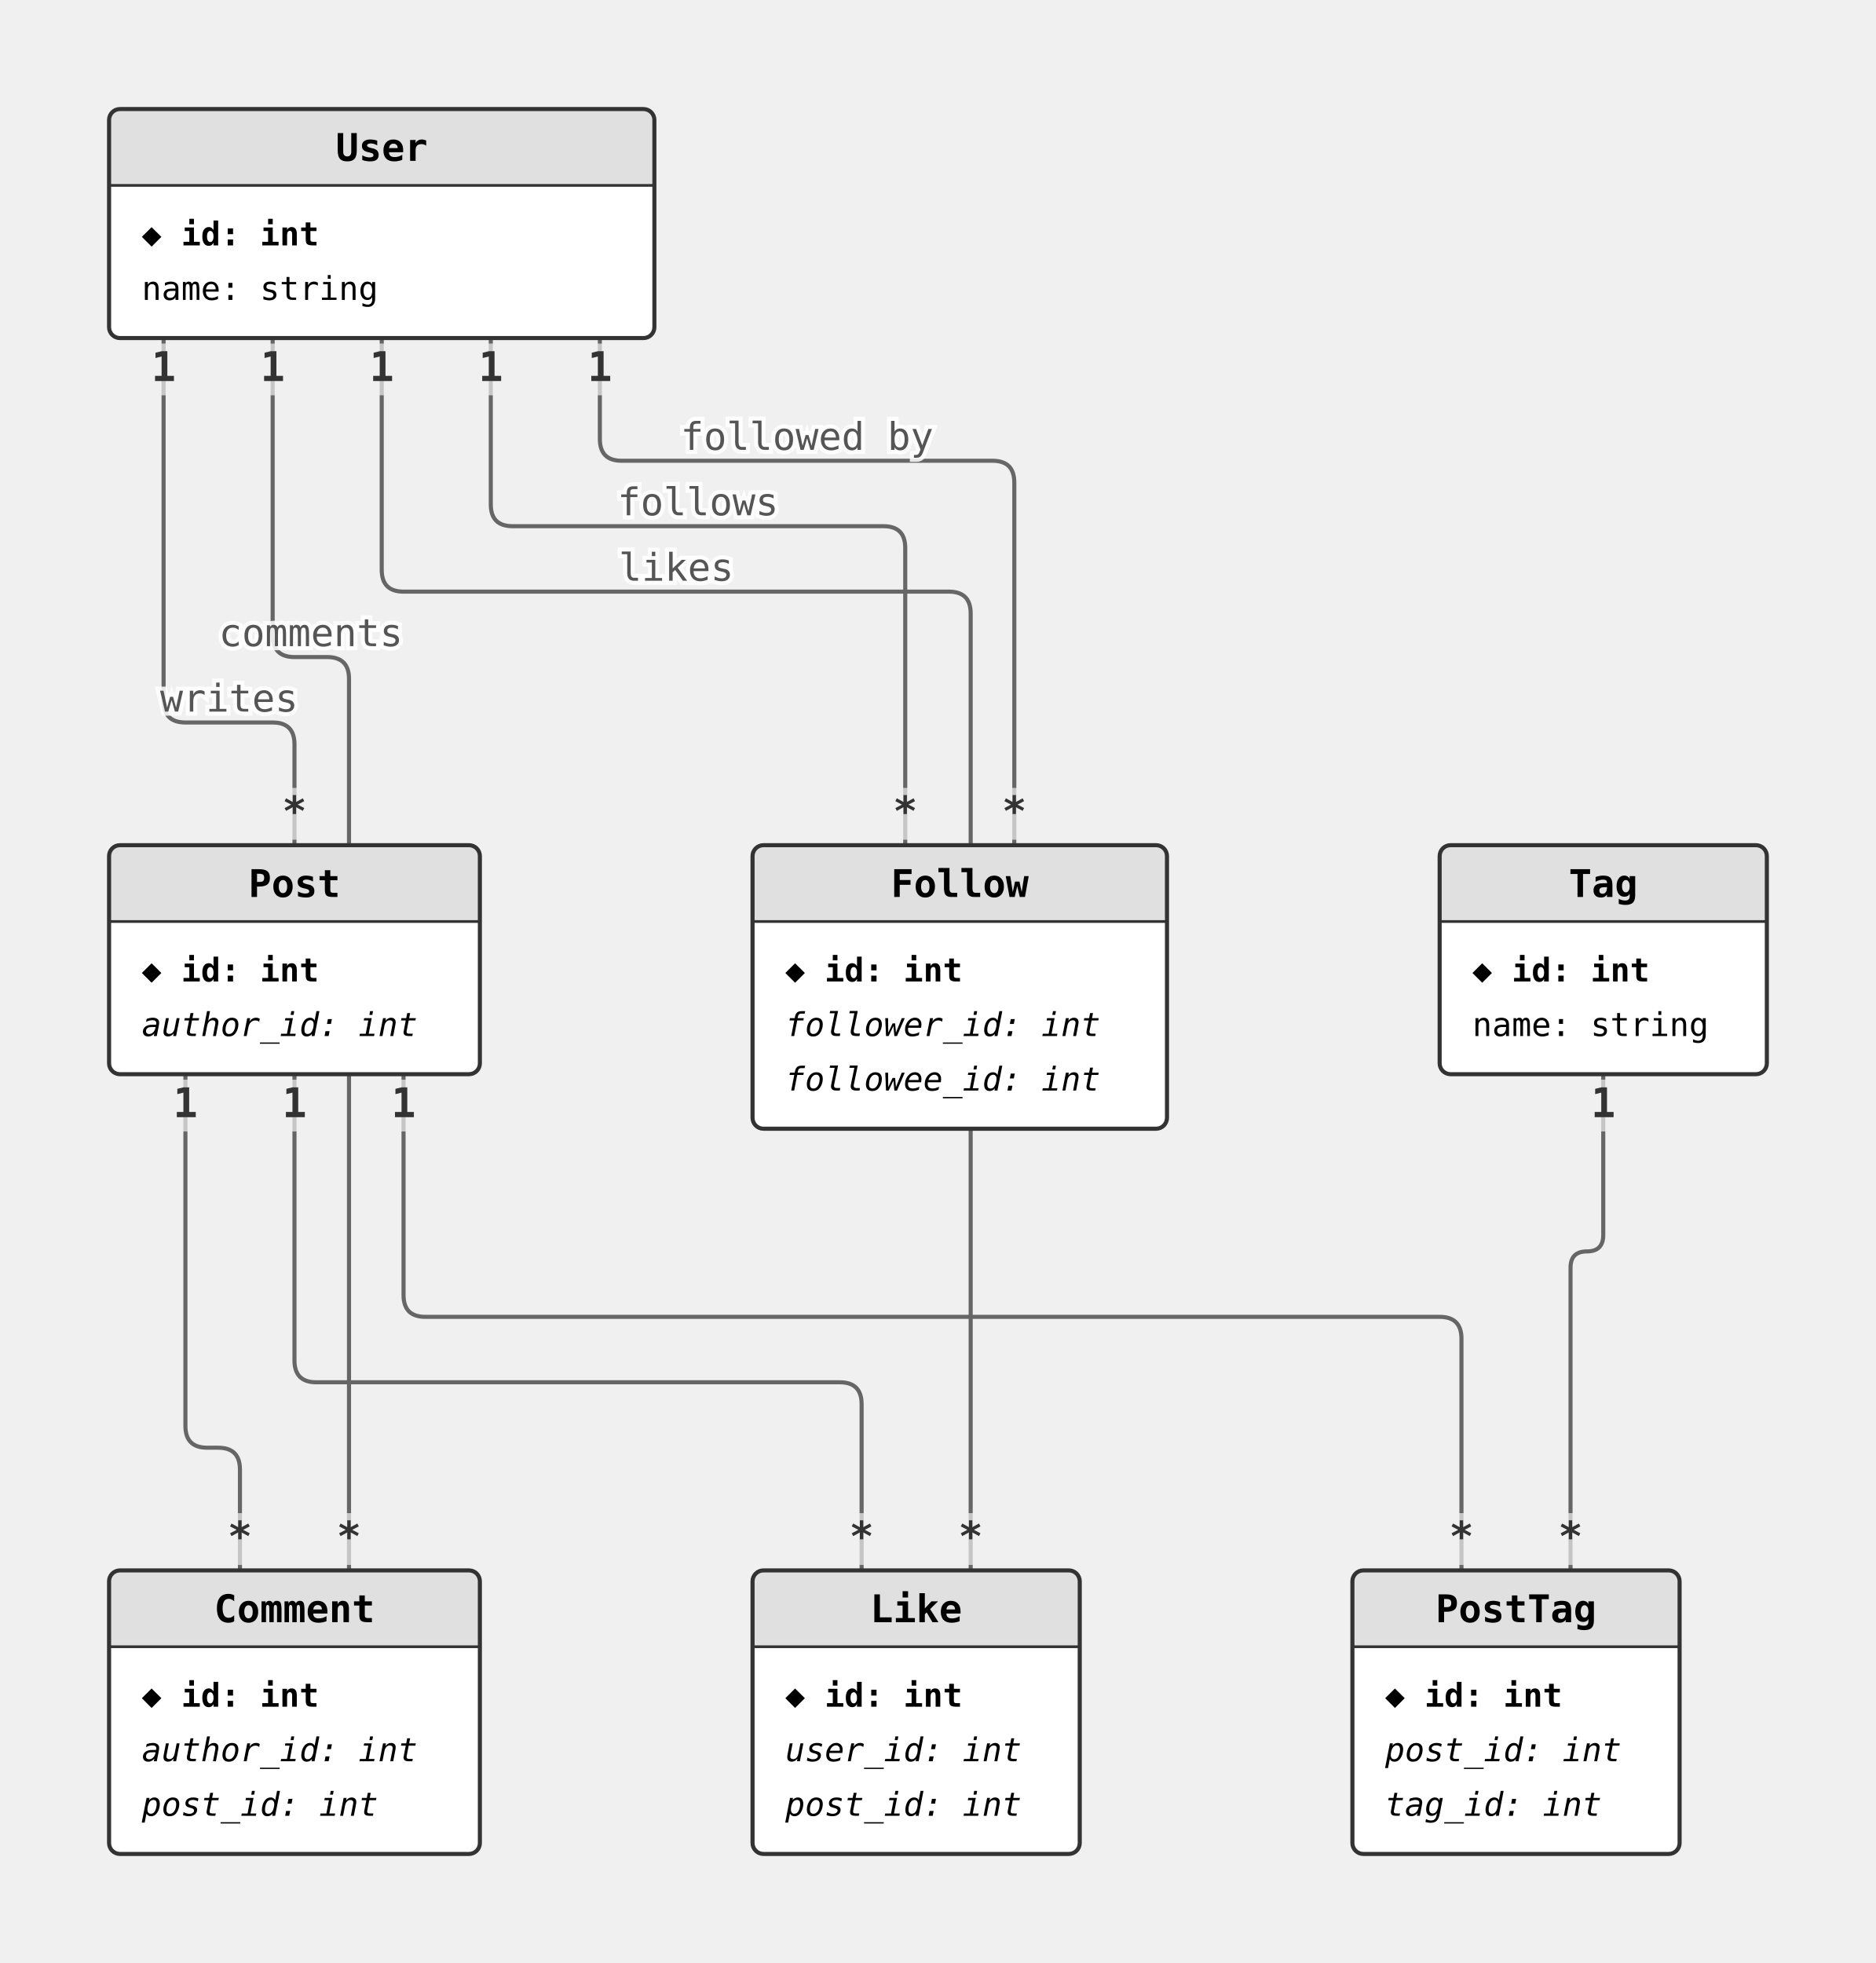
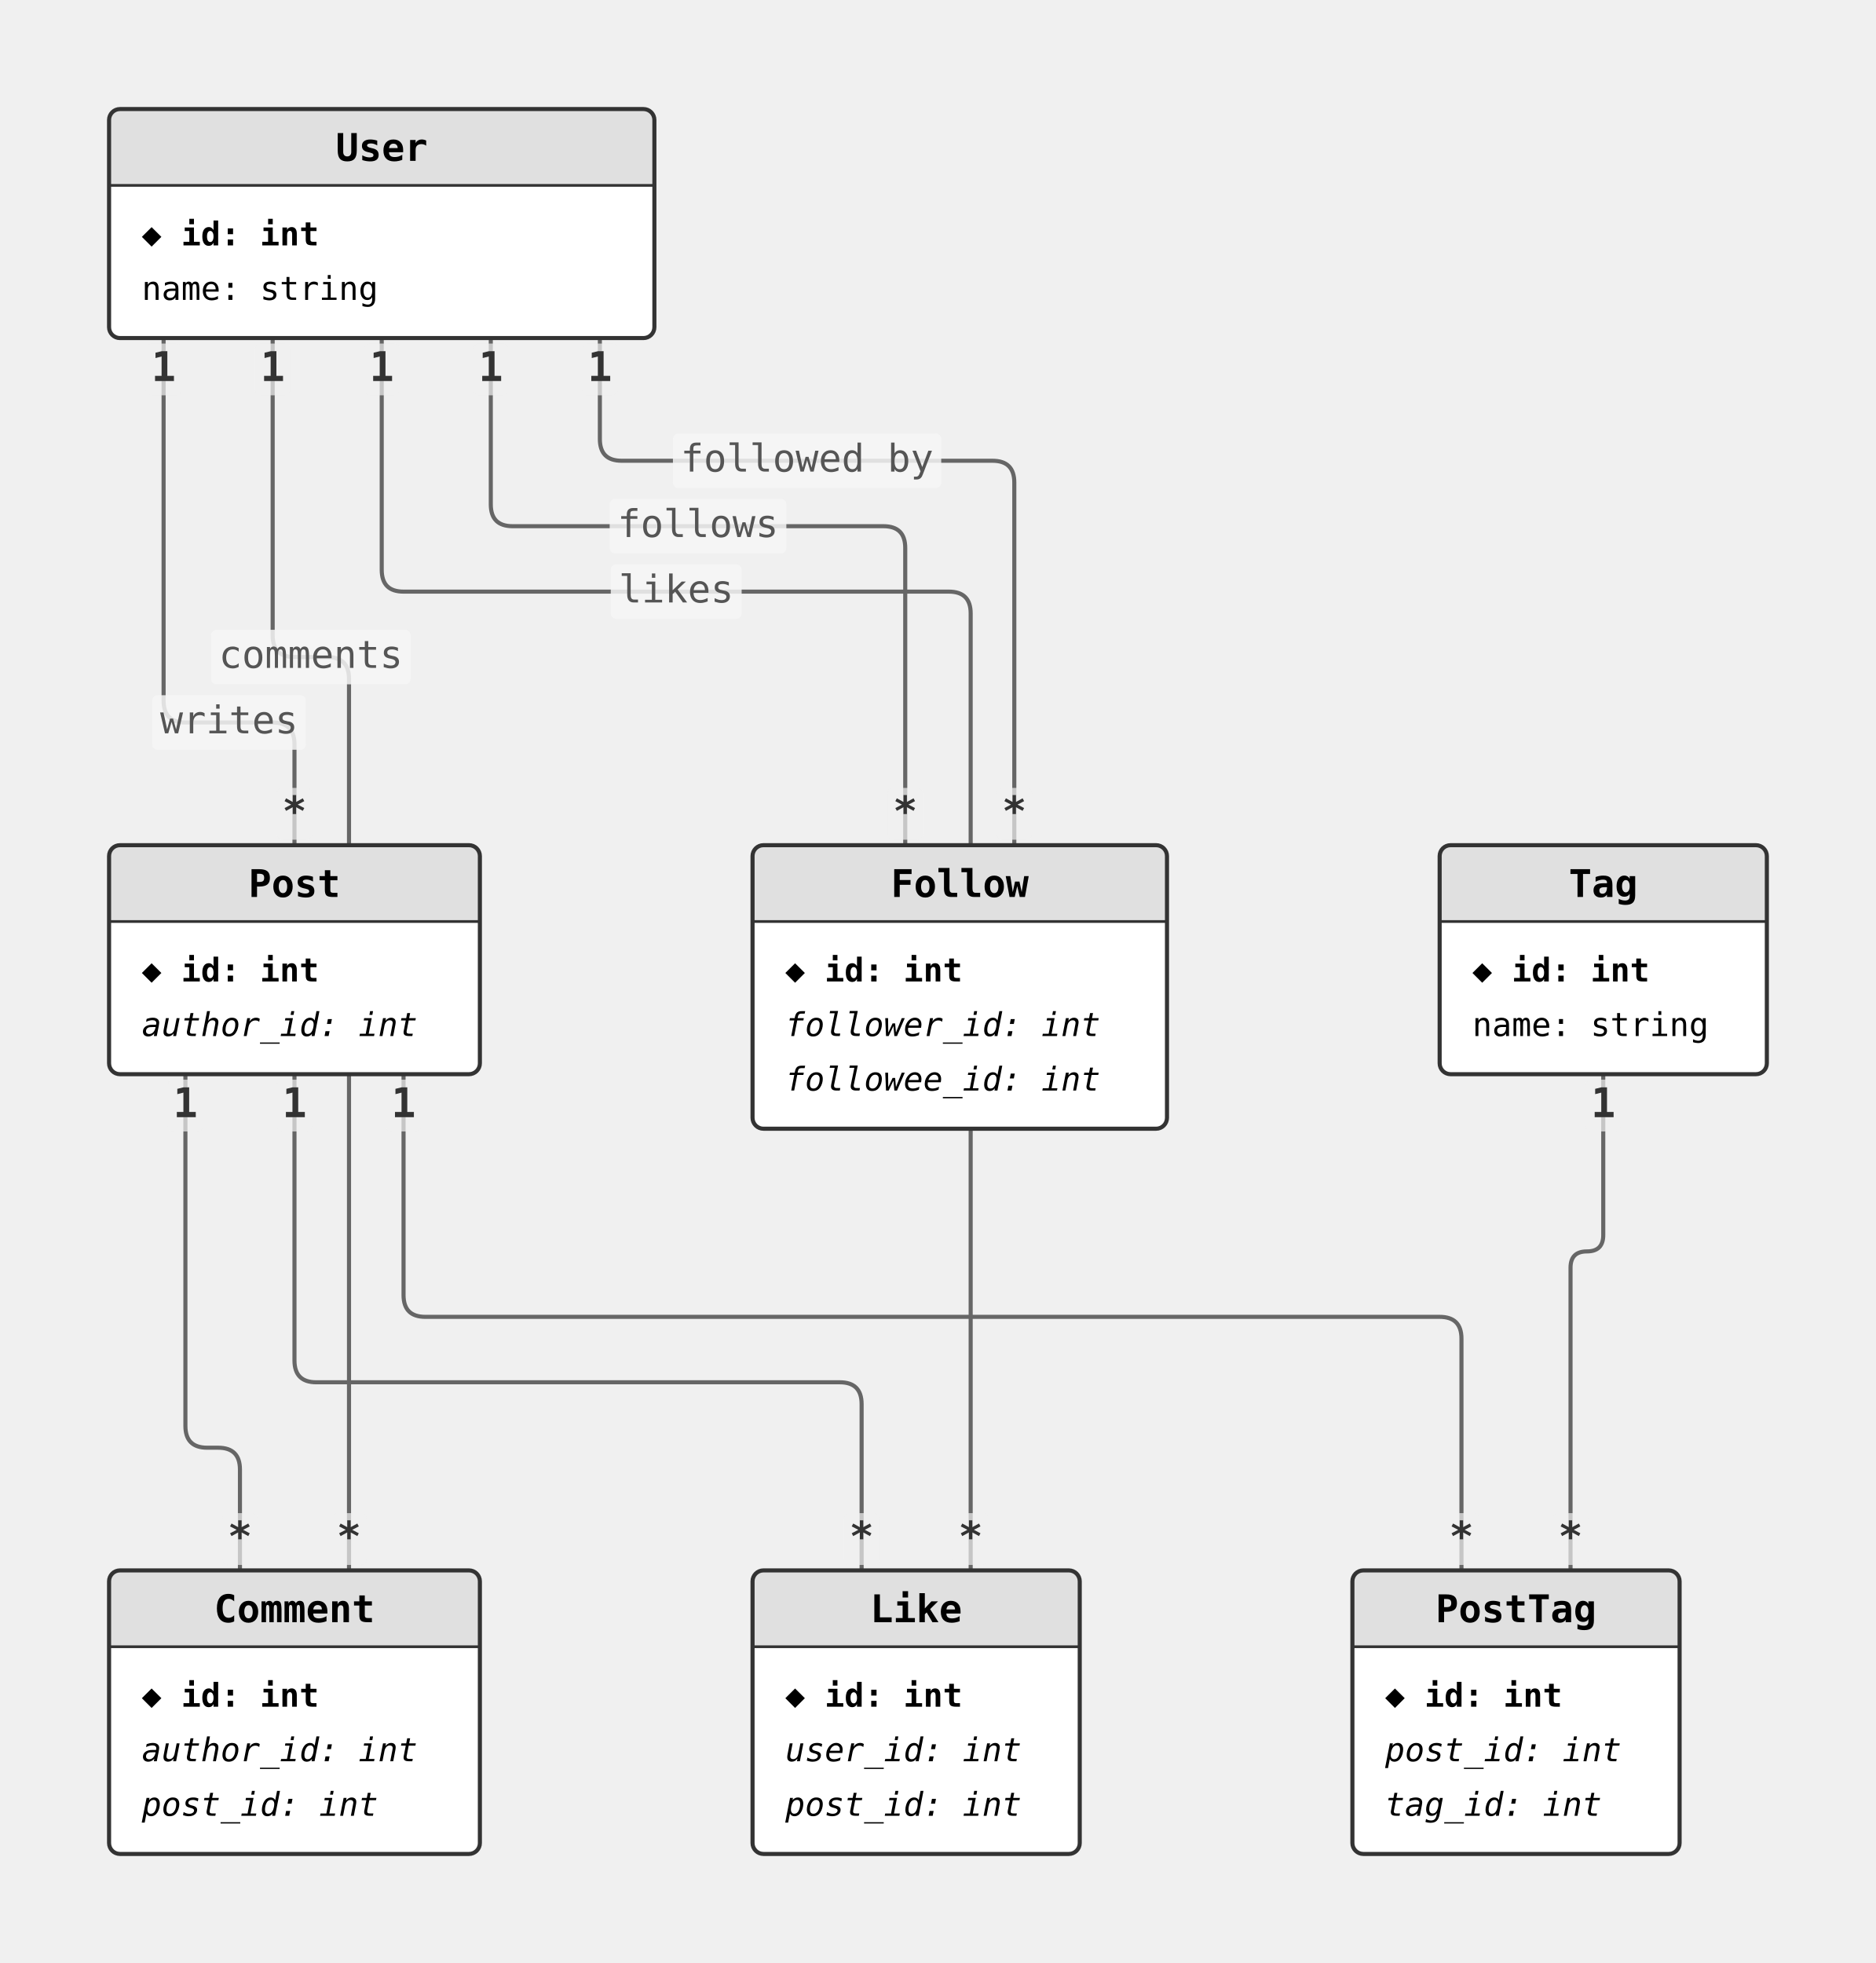
<svg xmlns="http://www.w3.org/2000/svg" width="688" height="720" viewBox="0 0 688 720">
  <style>
  .entity-bg { fill: #fff; }
  .entity-header { fill: #e0e0e0; }
  .entity-border { fill: none; stroke: #333; stroke-width: 1.5; }
  .entity-name { font-family: monospace; font-size: 14px; font-weight: bold; }
  .column-text { font-family: monospace; font-size: 12px; }
  .pk { font-weight: bold; }
  .fk { font-style: italic; }
  .edge { stroke: #666; stroke-width: 1.5; fill: none; }
-   .edge-label { font-family: monospace; font-size: 14px; fill: #555; paint-order: stroke; stroke: rgba(255,255,255,0.85); stroke-width: 3px; }
+   .edge-label-bg { fill: rgba(245,245,245,0.85); }
+   .edge-label { font-family: monospace; font-size: 14px; fill: #555; }
  .cardinality-bg { fill: rgba(240,240,240,0.7); }
  .cardinality { font-family: monospace; font-size: 15px; font-weight: bold; fill: #333; }
</style>
  <path class="edge" d="M 60 124 L 60 257 Q 60 265 68 265 L 100 265 Q 108 265 108 273 L 108 310" />
  <path class="edge" d="M 100 124 L 100 233 Q 100 241 108 241 L 120 241 Q 128 241 128 249 L 128 576" />
  <path class="edge" d="M 140 124 L 140 209 Q 140 217 148 217 L 348 217 Q 356 217 356 225 L 356 576" />
  <path class="edge" d="M 180 124 L 180 185 Q 180 193 188 193 L 324 193 Q 332 193 332 201 L 332 310" />
  <path class="edge" d="M 220 124 L 220 161 Q 220 169 228 169 L 364 169 Q 372 169 372 177 L 372 310" />
  <path class="edge" d="M 68 394 L 68 523 Q 68 531 76 531 L 80 531 Q 88 531 88 539 L 88 576" />
  <path class="edge" d="M 108 394 L 108 499 Q 108 507 116 507 L 308 507 Q 316 507 316 515 L 316 576" />
  <path class="edge" d="M 148 394 L 148 475 Q 148 483 156 483 L 528 483 Q 536 483 536 491 L 536 576" />
  <path class="edge" d="M 588 394 L 588 453 Q 588 459 582 459 L 582 459 Q 576 459 576 465 L 576 576" />
  <rect class="entity-bg" x="40" y="40" width="200" height="84" rx="4" />
  <rect class="entity-header" x="40" y="40" width="200" height="28" rx="4" />
  <rect class="entity-header" x="40" y="64" width="200" height="4" />
  <text class="entity-name" x="140" y="59" text-anchor="middle">User</text>
  <line x1="40" y1="68" x2="240" y2="68" stroke="#333" stroke-width="1" />
  <text class="column-text pk" x="52" y="90">◆ id: int</text>
  <text class="column-text" x="52" y="110">  name: string</text>
  <rect class="entity-border" x="40" y="40" width="200" height="84" rx="4" />
  <rect class="entity-bg" x="40" y="310" width="136" height="84" rx="4" />
  <rect class="entity-header" x="40" y="310" width="136" height="28" rx="4" />
  <rect class="entity-header" x="40" y="334" width="136" height="4" />
  <text class="entity-name" x="108" y="329" text-anchor="middle">Post</text>
  <line x1="40" y1="338" x2="176" y2="338" stroke="#333" stroke-width="1" />
  <text class="column-text pk" x="52" y="360">◆ id: int</text>
  <text class="column-text fk" x="52" y="380">  author_id: int</text>
  <rect class="entity-border" x="40" y="310" width="136" height="84" rx="4" />
  <rect class="entity-bg" x="276" y="310" width="152" height="104" rx="4" />
  <rect class="entity-header" x="276" y="310" width="152" height="28" rx="4" />
  <rect class="entity-header" x="276" y="334" width="152" height="4" />
  <text class="entity-name" x="352" y="329" text-anchor="middle">Follow</text>
  <line x1="276" y1="338" x2="428" y2="338" stroke="#333" stroke-width="1" />
  <text class="column-text pk" x="288" y="360">◆ id: int</text>
  <text class="column-text fk" x="288" y="380">  follower_id: int</text>
  <text class="column-text fk" x="288" y="400">  followee_id: int</text>
  <rect class="entity-border" x="276" y="310" width="152" height="104" rx="4" />
  <rect class="entity-bg" x="528" y="310" width="120" height="84" rx="4" />
  <rect class="entity-header" x="528" y="310" width="120" height="28" rx="4" />
  <rect class="entity-header" x="528" y="334" width="120" height="4" />
  <text class="entity-name" x="588" y="329" text-anchor="middle">Tag</text>
  <line x1="528" y1="338" x2="648" y2="338" stroke="#333" stroke-width="1" />
  <text class="column-text pk" x="540" y="360">◆ id: int</text>
  <text class="column-text" x="540" y="380">  name: string</text>
  <rect class="entity-border" x="528" y="310" width="120" height="84" rx="4" />
  <rect class="entity-bg" x="40" y="576" width="136" height="104" rx="4" />
  <rect class="entity-header" x="40" y="576" width="136" height="28" rx="4" />
  <rect class="entity-header" x="40" y="600" width="136" height="4" />
  <text class="entity-name" x="108" y="595" text-anchor="middle">Comment</text>
  <line x1="40" y1="604" x2="176" y2="604" stroke="#333" stroke-width="1" />
  <text class="column-text pk" x="52" y="626">◆ id: int</text>
  <text class="column-text fk" x="52" y="646">  author_id: int</text>
  <text class="column-text fk" x="52" y="666">  post_id: int</text>
  <rect class="entity-border" x="40" y="576" width="136" height="104" rx="4" />
  <rect class="entity-bg" x="276" y="576" width="120" height="104" rx="4" />
  <rect class="entity-header" x="276" y="576" width="120" height="28" rx="4" />
  <rect class="entity-header" x="276" y="600" width="120" height="4" />
  <text class="entity-name" x="336" y="595" text-anchor="middle">Like</text>
  <line x1="276" y1="604" x2="396" y2="604" stroke="#333" stroke-width="1" />
  <text class="column-text pk" x="288" y="626">◆ id: int</text>
  <text class="column-text fk" x="288" y="646">  user_id: int</text>
  <text class="column-text fk" x="288" y="666">  post_id: int</text>
  <rect class="entity-border" x="276" y="576" width="120" height="104" rx="4" />
  <rect class="entity-bg" x="496" y="576" width="120" height="104" rx="4" />
  <rect class="entity-header" x="496" y="576" width="120" height="28" rx="4" />
  <rect class="entity-header" x="496" y="600" width="120" height="4" />
  <text class="entity-name" x="556" y="595" text-anchor="middle">PostTag</text>
  <line x1="496" y1="604" x2="616" y2="604" stroke="#333" stroke-width="1" />
  <text class="column-text pk" x="508" y="626">◆ id: int</text>
  <text class="column-text fk" x="508" y="646">  post_id: int</text>
  <text class="column-text fk" x="508" y="666">  tag_id: int</text>
  <rect class="entity-border" x="496" y="576" width="120" height="104" rx="4" />
  <rect class="cardinality-bg" x="53.5" y="126.0" width="13.0" height="19.0" rx="2" />
  <text class="cardinality" x="60" y="135.5" text-anchor="middle" dominant-baseline="middle">1</text>
  <rect class="cardinality-bg" x="101.5" y="289.0" width="13.0" height="19.0" rx="2" />
  <text class="cardinality" x="108" y="298.5" text-anchor="middle" dominant-baseline="middle">*</text>
-   <text class="edge-label" x="84" y="261" text-anchor="middle" dominant-baseline="alphabetic">writes</text>
+   <rect class="edge-label-bg" x="55.8" y="255.0" width="56.4" height="20.0" rx="2" />
+   <text class="edge-label" x="84" y="265" text-anchor="middle" dominant-baseline="middle">writes</text>
  <rect class="cardinality-bg" x="93.5" y="126.0" width="13.0" height="19.0" rx="2" />
  <text class="cardinality" x="100" y="135.5" text-anchor="middle" dominant-baseline="middle">1</text>
  <rect class="cardinality-bg" x="121.5" y="555.0" width="13.0" height="19.0" rx="2" />
  <text class="cardinality" x="128" y="564.5" text-anchor="middle" dominant-baseline="middle">*</text>
-   <text class="edge-label" x="114" y="237" text-anchor="middle" dominant-baseline="alphabetic">comments</text>
+   <rect class="edge-label-bg" x="77.4" y="231.0" width="73.2" height="20.0" rx="2" />
+   <text class="edge-label" x="114" y="241" text-anchor="middle" dominant-baseline="middle">comments</text>
  <rect class="cardinality-bg" x="133.5" y="126.0" width="13.0" height="19.0" rx="2" />
  <text class="cardinality" x="140" y="135.5" text-anchor="middle" dominant-baseline="middle">1</text>
  <rect class="cardinality-bg" x="349.5" y="555.0" width="13.0" height="19.0" rx="2" />
  <text class="cardinality" x="356" y="564.5" text-anchor="middle" dominant-baseline="middle">*</text>
-   <text class="edge-label" x="248" y="213" text-anchor="middle" dominant-baseline="alphabetic">likes</text>
+   <rect class="edge-label-bg" x="224.0" y="207.0" width="48.0" height="20.0" rx="2" />
+   <text class="edge-label" x="248" y="217" text-anchor="middle" dominant-baseline="middle">likes</text>
  <rect class="cardinality-bg" x="173.5" y="126.0" width="13.0" height="19.0" rx="2" />
  <text class="cardinality" x="180" y="135.5" text-anchor="middle" dominant-baseline="middle">1</text>
  <rect class="cardinality-bg" x="325.5" y="289.0" width="13.0" height="19.0" rx="2" />
  <text class="cardinality" x="332" y="298.5" text-anchor="middle" dominant-baseline="middle">*</text>
-   <text class="edge-label" x="256" y="189" text-anchor="middle" dominant-baseline="alphabetic">follows</text>
+   <rect class="edge-label-bg" x="223.6" y="183.0" width="64.8" height="20.0" rx="2" />
+   <text class="edge-label" x="256" y="193" text-anchor="middle" dominant-baseline="middle">follows</text>
  <rect class="cardinality-bg" x="213.5" y="126.0" width="13.0" height="19.0" rx="2" />
  <text class="cardinality" x="220" y="135.5" text-anchor="middle" dominant-baseline="middle">1</text>
  <rect class="cardinality-bg" x="365.5" y="289.0" width="13.0" height="19.0" rx="2" />
  <text class="cardinality" x="372" y="298.5" text-anchor="middle" dominant-baseline="middle">*</text>
-   <text class="edge-label" x="296" y="165" text-anchor="middle" dominant-baseline="alphabetic">followed by</text>
+   <rect class="edge-label-bg" x="246.8" y="159.0" width="98.4" height="20.0" rx="2" />
+   <text class="edge-label" x="296" y="169" text-anchor="middle" dominant-baseline="middle">followed by</text>
  <rect class="cardinality-bg" x="61.5" y="396.0" width="13.0" height="19.0" rx="2" />
  <text class="cardinality" x="68" y="405.5" text-anchor="middle" dominant-baseline="middle">1</text>
  <rect class="cardinality-bg" x="81.5" y="555.0" width="13.0" height="19.0" rx="2" />
  <text class="cardinality" x="88" y="564.5" text-anchor="middle" dominant-baseline="middle">*</text>
  <rect class="cardinality-bg" x="101.5" y="396.0" width="13.0" height="19.0" rx="2" />
  <text class="cardinality" x="108" y="405.5" text-anchor="middle" dominant-baseline="middle">1</text>
  <rect class="cardinality-bg" x="309.5" y="555.0" width="13.0" height="19.0" rx="2" />
  <text class="cardinality" x="316" y="564.5" text-anchor="middle" dominant-baseline="middle">*</text>
  <rect class="cardinality-bg" x="141.5" y="396.0" width="13.0" height="19.0" rx="2" />
  <text class="cardinality" x="148" y="405.5" text-anchor="middle" dominant-baseline="middle">1</text>
  <rect class="cardinality-bg" x="529.5" y="555.0" width="13.0" height="19.0" rx="2" />
  <text class="cardinality" x="536" y="564.5" text-anchor="middle" dominant-baseline="middle">*</text>
  <rect class="cardinality-bg" x="581.5" y="396.0" width="13.0" height="19.0" rx="2" />
  <text class="cardinality" x="588" y="405.5" text-anchor="middle" dominant-baseline="middle">1</text>
  <rect class="cardinality-bg" x="569.5" y="555.0" width="13.0" height="19.0" rx="2" />
  <text class="cardinality" x="576" y="564.5" text-anchor="middle" dominant-baseline="middle">*</text>
</svg>
